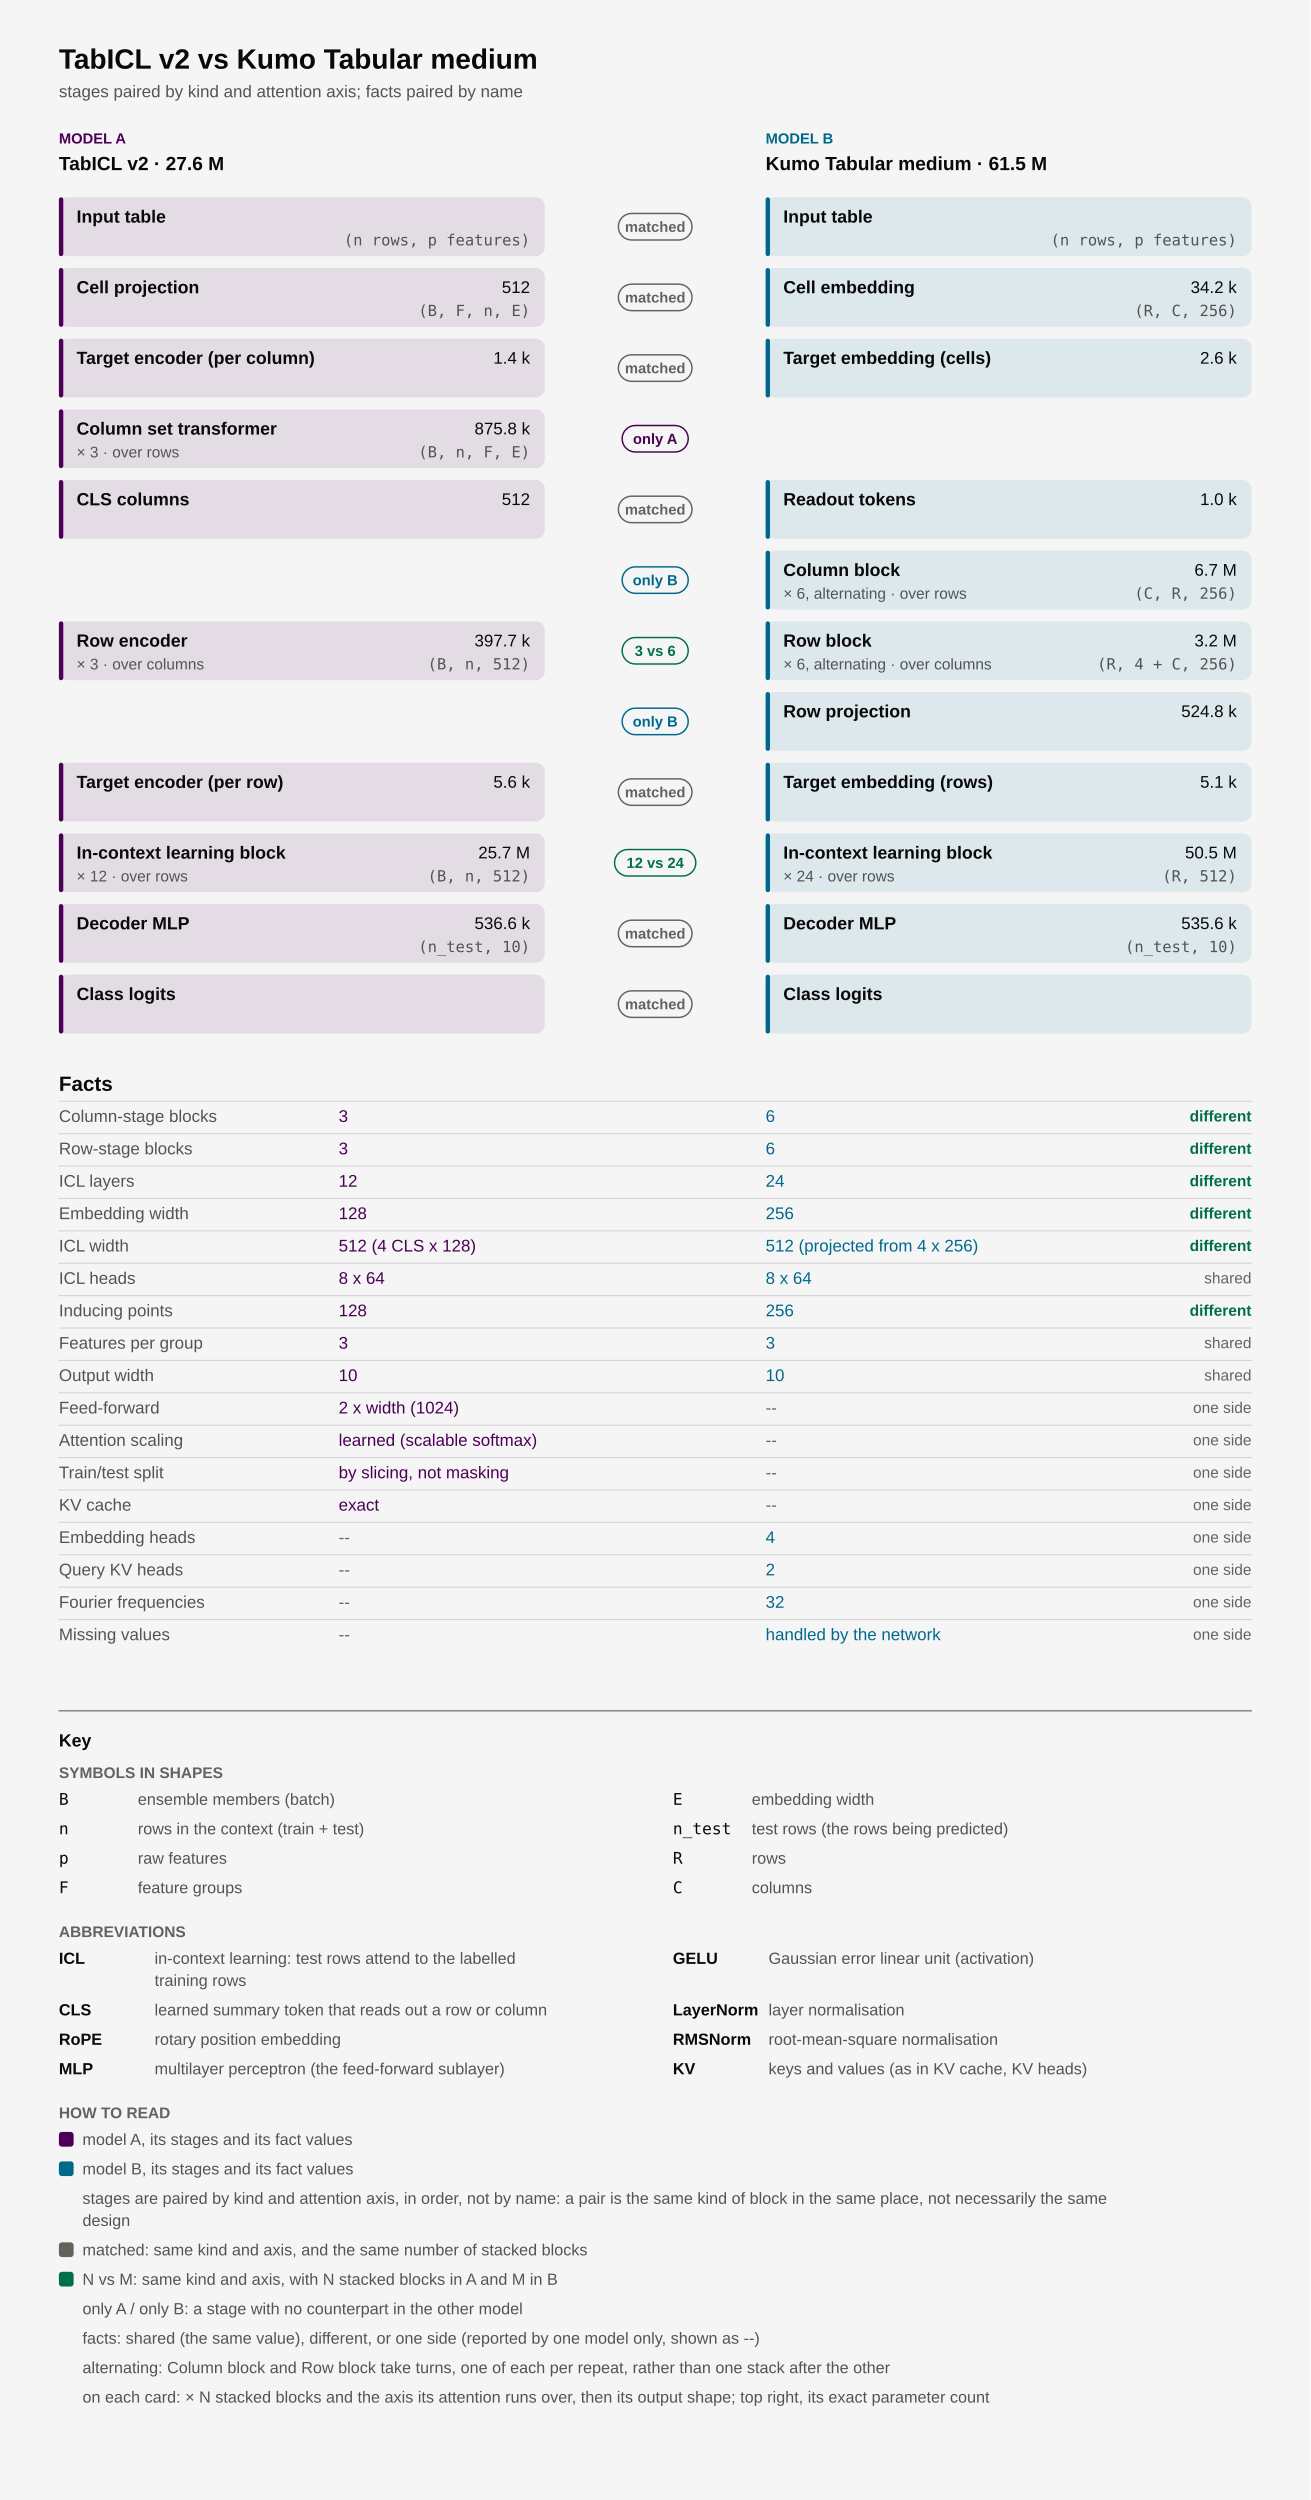
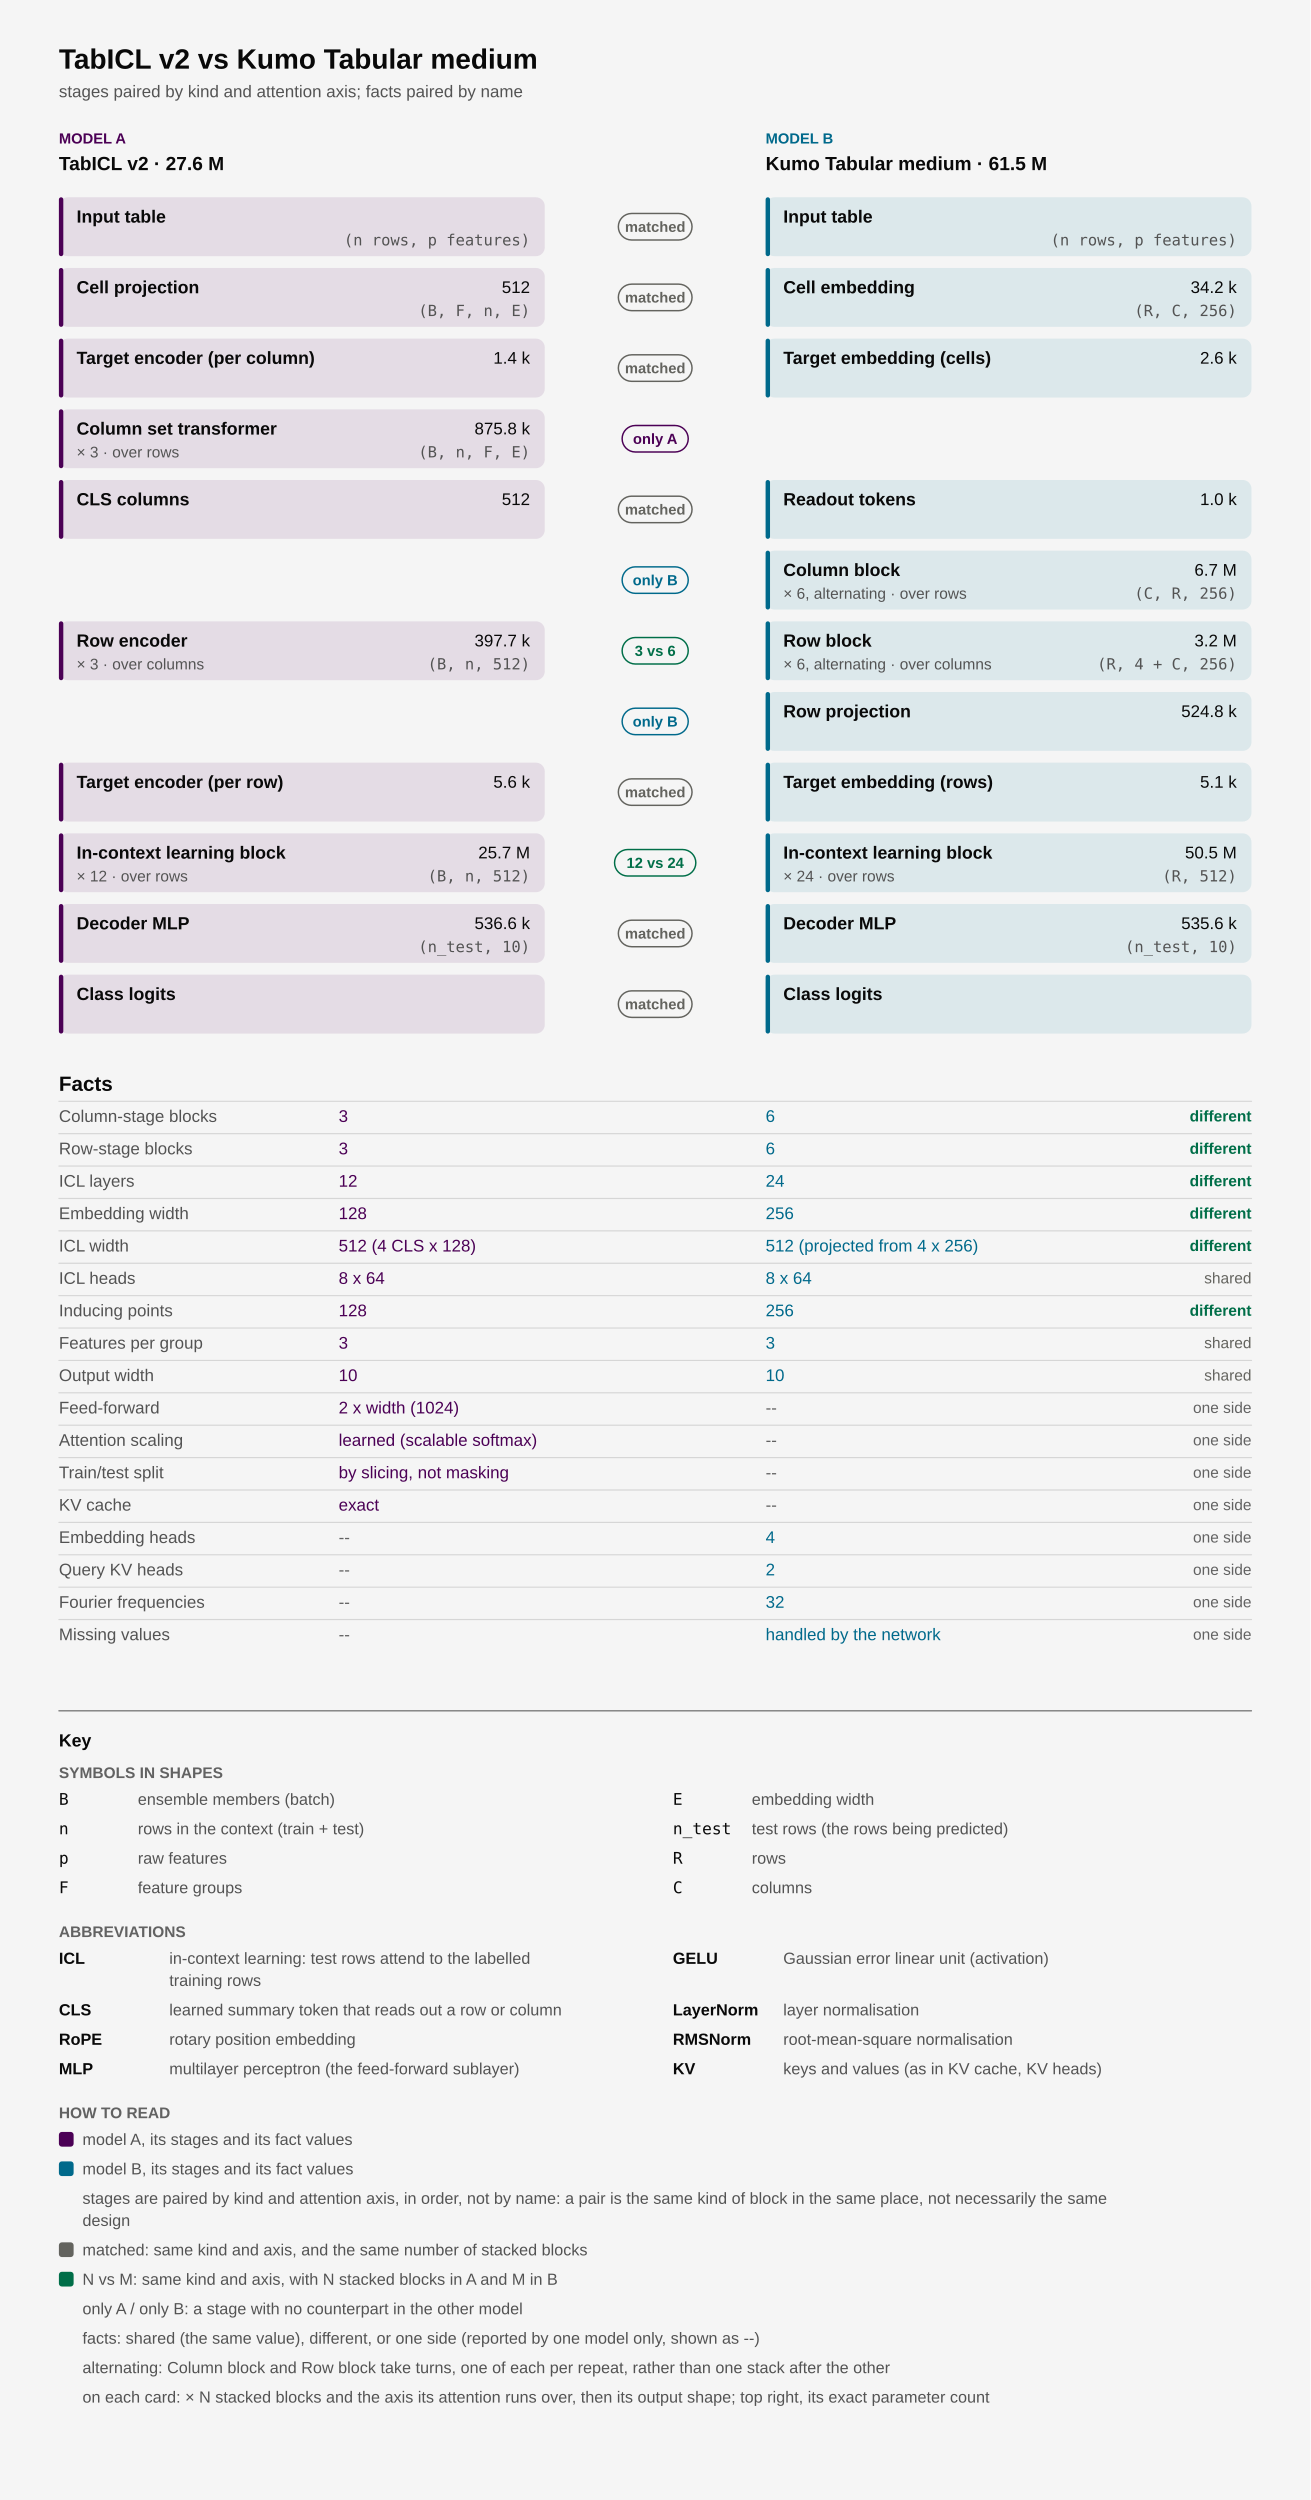
<svg xmlns="http://www.w3.org/2000/svg" width="890" height="1698" viewBox="0 0 890 1698">
  <rect width="890" height="1698" fill="#f5f5f5" />
  <text x="40" y="40" dy="0.35em" font-family="-apple-system, BlinkMacSystemFont, 'Segoe UI', 'Helvetica Neue', Arial, sans-serif" font-size="19px" font-weight="600" fill="#090909">TabICL v2 vs Kumo Tabular medium</text>
  <text x="40" y="62" dy="0.35em" font-family="-apple-system, BlinkMacSystemFont, 'Segoe UI', 'Helvetica Neue', Arial, sans-serif" font-size="11.5px" fill="#535353">stages paired by kind and attention axis; facts paired by name</text>
  <text x="40" y="94" dy="0.35em" font-family="-apple-system, BlinkMacSystemFont, 'Segoe UI', 'Helvetica Neue', Arial, sans-serif" font-size="10px" font-weight="600" fill="#4b0055">MODEL A</text>
  <text x="40" y="111" dy="0.35em" font-family="-apple-system, BlinkMacSystemFont, 'Segoe UI', 'Helvetica Neue', Arial, sans-serif" font-size="13px" font-weight="600" fill="#090909">TabICL v2  ·  27.6 M</text>
  <text x="520" y="94" dy="0.35em" font-family="-apple-system, BlinkMacSystemFont, 'Segoe UI', 'Helvetica Neue', Arial, sans-serif" font-size="10px" font-weight="600" fill="#00698B">MODEL B</text>
  <text x="520" y="111" dy="0.35em" font-family="-apple-system, BlinkMacSystemFont, 'Segoe UI', 'Helvetica Neue', Arial, sans-serif" font-size="13px" font-weight="600" fill="#090909">Kumo Tabular medium  ·  61.5 M</text>
  <rect x="40" y="134" width="330" height="40" rx="6" fill="#E4DCE5" />
  <rect x="40" y="134" width="3" height="40" rx="1.5" fill="#4b0055" />
  <text x="52" y="147" dy="0.35em" font-family="-apple-system, BlinkMacSystemFont, 'Segoe UI', 'Helvetica Neue', Arial, sans-serif" font-size="12px" font-weight="600" fill="#090909">Input table</text>
  <text x="360" y="163" dy="0.35em" font-family="ui-monospace, SFMono-Regular, Menlo, Consolas, monospace" font-size="10.5px" text-anchor="end" fill="#535353">(n rows, p features)</text>
  <rect x="520" y="134" width="330" height="40" rx="6" fill="#DCE8EB" />
  <rect x="520" y="134" width="3" height="40" rx="1.5" fill="#00698B" />
  <text x="532" y="147" dy="0.35em" font-family="-apple-system, BlinkMacSystemFont, 'Segoe UI', 'Helvetica Neue', Arial, sans-serif" font-size="12px" font-weight="600" fill="#090909">Input table</text>
  <text x="840" y="163" dy="0.35em" font-family="ui-monospace, SFMono-Regular, Menlo, Consolas, monospace" font-size="10.5px" text-anchor="end" fill="#535353">(n rows, p features)</text>
  <rect x="419.98" y="145" width="50.05" height="18" rx="9" fill="#f5f5f5" stroke="#63635E" stroke-width="1" />
  <text x="445" y="154" dy="0.35em" font-family="-apple-system, BlinkMacSystemFont, 'Segoe UI', 'Helvetica Neue', Arial, sans-serif" font-size="10px" font-weight="600" text-anchor="middle" fill="#63635E">matched</text>
  <rect x="40" y="182" width="330" height="40" rx="6" fill="#E4DCE5" />
  <rect x="40" y="182" width="3" height="40" rx="1.5" fill="#4b0055" />
  <text x="52" y="195" dy="0.35em" font-family="-apple-system, BlinkMacSystemFont, 'Segoe UI', 'Helvetica Neue', Arial, sans-serif" font-size="12px" font-weight="600" fill="#090909">Cell projection</text>
  <text x="360" y="195" dy="0.35em" font-family="-apple-system, BlinkMacSystemFont, 'Segoe UI', 'Helvetica Neue', Arial, sans-serif" font-size="11.5px" text-anchor="end" fill="#090909">512</text>
  <text x="360" y="211" dy="0.35em" font-family="ui-monospace, SFMono-Regular, Menlo, Consolas, monospace" font-size="10.5px" text-anchor="end" fill="#535353">(B, F, n, E)</text>
  <rect x="520" y="182" width="330" height="40" rx="6" fill="#DCE8EB" />
  <rect x="520" y="182" width="3" height="40" rx="1.5" fill="#00698B" />
  <text x="532" y="195" dy="0.35em" font-family="-apple-system, BlinkMacSystemFont, 'Segoe UI', 'Helvetica Neue', Arial, sans-serif" font-size="12px" font-weight="600" fill="#090909">Cell embedding</text>
  <text x="840" y="195" dy="0.35em" font-family="-apple-system, BlinkMacSystemFont, 'Segoe UI', 'Helvetica Neue', Arial, sans-serif" font-size="11.5px" text-anchor="end" fill="#090909">34.2 k</text>
  <text x="840" y="211" dy="0.35em" font-family="ui-monospace, SFMono-Regular, Menlo, Consolas, monospace" font-size="10.5px" text-anchor="end" fill="#535353">(R, C, 256)</text>
  <rect x="419.98" y="193" width="50.05" height="18" rx="9" fill="#f5f5f5" stroke="#63635E" stroke-width="1" />
  <text x="445" y="202" dy="0.35em" font-family="-apple-system, BlinkMacSystemFont, 'Segoe UI', 'Helvetica Neue', Arial, sans-serif" font-size="10px" font-weight="600" text-anchor="middle" fill="#63635E">matched</text>
  <rect x="40" y="230" width="330" height="40" rx="6" fill="#E4DCE5" />
  <rect x="40" y="230" width="3" height="40" rx="1.5" fill="#4b0055" />
  <text x="52" y="243" dy="0.35em" font-family="-apple-system, BlinkMacSystemFont, 'Segoe UI', 'Helvetica Neue', Arial, sans-serif" font-size="12px" font-weight="600" fill="#090909">Target encoder (per column)</text>
  <text x="360" y="243" dy="0.35em" font-family="-apple-system, BlinkMacSystemFont, 'Segoe UI', 'Helvetica Neue', Arial, sans-serif" font-size="11.5px" text-anchor="end" fill="#090909">1.4 k</text>
  <rect x="520" y="230" width="330" height="40" rx="6" fill="#DCE8EB" />
  <rect x="520" y="230" width="3" height="40" rx="1.5" fill="#00698B" />
  <text x="532" y="243" dy="0.35em" font-family="-apple-system, BlinkMacSystemFont, 'Segoe UI', 'Helvetica Neue', Arial, sans-serif" font-size="12px" font-weight="600" fill="#090909">Target embedding (cells)</text>
  <text x="840" y="243" dy="0.35em" font-family="-apple-system, BlinkMacSystemFont, 'Segoe UI', 'Helvetica Neue', Arial, sans-serif" font-size="11.5px" text-anchor="end" fill="#090909">2.6 k</text>
  <rect x="419.98" y="241" width="50.05" height="18" rx="9" fill="#f5f5f5" stroke="#63635E" stroke-width="1" />
  <text x="445" y="250" dy="0.35em" font-family="-apple-system, BlinkMacSystemFont, 'Segoe UI', 'Helvetica Neue', Arial, sans-serif" font-size="10px" font-weight="600" text-anchor="middle" fill="#63635E">matched</text>
  <rect x="40" y="278" width="330" height="40" rx="6" fill="#E4DCE5" />
  <rect x="40" y="278" width="3" height="40" rx="1.5" fill="#4b0055" />
  <text x="52" y="291" dy="0.35em" font-family="-apple-system, BlinkMacSystemFont, 'Segoe UI', 'Helvetica Neue', Arial, sans-serif" font-size="12px" font-weight="600" fill="#090909">Column set transformer</text>
  <text x="360" y="291" dy="0.35em" font-family="-apple-system, BlinkMacSystemFont, 'Segoe UI', 'Helvetica Neue', Arial, sans-serif" font-size="11.5px" text-anchor="end" fill="#090909">875.8 k</text>
  <text x="52" y="307" dy="0.35em" font-family="-apple-system, BlinkMacSystemFont, 'Segoe UI', 'Helvetica Neue', Arial, sans-serif" font-size="10.5px" fill="#535353">× 3  ·  over rows</text>
  <text x="360" y="307" dy="0.35em" font-family="ui-monospace, SFMono-Regular, Menlo, Consolas, monospace" font-size="10.5px" text-anchor="end" fill="#535353">(B, n, F, E)</text>
  <rect x="422.55" y="289" width="44.9" height="18" rx="9" fill="#f5f5f5" stroke="#4b0055" stroke-width="1" />
  <text x="445" y="298" dy="0.35em" font-family="-apple-system, BlinkMacSystemFont, 'Segoe UI', 'Helvetica Neue', Arial, sans-serif" font-size="10px" font-weight="600" text-anchor="middle" fill="#4b0055">only A</text>
  <rect x="40" y="326" width="330" height="40" rx="6" fill="#E4DCE5" />
  <rect x="40" y="326" width="3" height="40" rx="1.5" fill="#4b0055" />
  <text x="52" y="339" dy="0.35em" font-family="-apple-system, BlinkMacSystemFont, 'Segoe UI', 'Helvetica Neue', Arial, sans-serif" font-size="12px" font-weight="600" fill="#090909">CLS columns</text>
  <text x="360" y="339" dy="0.35em" font-family="-apple-system, BlinkMacSystemFont, 'Segoe UI', 'Helvetica Neue', Arial, sans-serif" font-size="11.5px" text-anchor="end" fill="#090909">512</text>
  <rect x="520" y="326" width="330" height="40" rx="6" fill="#DCE8EB" />
  <rect x="520" y="326" width="3" height="40" rx="1.5" fill="#00698B" />
  <text x="532" y="339" dy="0.35em" font-family="-apple-system, BlinkMacSystemFont, 'Segoe UI', 'Helvetica Neue', Arial, sans-serif" font-size="12px" font-weight="600" fill="#090909">Readout tokens</text>
  <text x="840" y="339" dy="0.35em" font-family="-apple-system, BlinkMacSystemFont, 'Segoe UI', 'Helvetica Neue', Arial, sans-serif" font-size="11.5px" text-anchor="end" fill="#090909">1.0 k</text>
  <rect x="419.98" y="337" width="50.05" height="18" rx="9" fill="#f5f5f5" stroke="#63635E" stroke-width="1" />
  <text x="445" y="346" dy="0.35em" font-family="-apple-system, BlinkMacSystemFont, 'Segoe UI', 'Helvetica Neue', Arial, sans-serif" font-size="10px" font-weight="600" text-anchor="middle" fill="#63635E">matched</text>
  <rect x="520" y="374" width="330" height="40" rx="6" fill="#DCE8EB" />
  <rect x="520" y="374" width="3" height="40" rx="1.5" fill="#00698B" />
  <text x="532" y="387" dy="0.35em" font-family="-apple-system, BlinkMacSystemFont, 'Segoe UI', 'Helvetica Neue', Arial, sans-serif" font-size="12px" font-weight="600" fill="#090909">Column block</text>
  <text x="840" y="387" dy="0.35em" font-family="-apple-system, BlinkMacSystemFont, 'Segoe UI', 'Helvetica Neue', Arial, sans-serif" font-size="11.5px" text-anchor="end" fill="#090909">6.7 M</text>
  <text x="532" y="403" dy="0.35em" font-family="-apple-system, BlinkMacSystemFont, 'Segoe UI', 'Helvetica Neue', Arial, sans-serif" font-size="10.5px" fill="#535353">× 6, alternating  ·  over rows</text>
  <text x="840" y="403" dy="0.35em" font-family="ui-monospace, SFMono-Regular, Menlo, Consolas, monospace" font-size="10.5px" text-anchor="end" fill="#535353">(C, R, 256)</text>
  <rect x="422.55" y="385" width="44.9" height="18" rx="9" fill="#f5f5f5" stroke="#00698B" stroke-width="1" />
  <text x="445" y="394" dy="0.35em" font-family="-apple-system, BlinkMacSystemFont, 'Segoe UI', 'Helvetica Neue', Arial, sans-serif" font-size="10px" font-weight="600" text-anchor="middle" fill="#00698B">only B</text>
  <rect x="40" y="422" width="330" height="40" rx="6" fill="#E4DCE5" />
  <rect x="40" y="422" width="3" height="40" rx="1.5" fill="#4b0055" />
  <text x="52" y="435" dy="0.35em" font-family="-apple-system, BlinkMacSystemFont, 'Segoe UI', 'Helvetica Neue', Arial, sans-serif" font-size="12px" font-weight="600" fill="#090909">Row encoder</text>
  <text x="360" y="435" dy="0.35em" font-family="-apple-system, BlinkMacSystemFont, 'Segoe UI', 'Helvetica Neue', Arial, sans-serif" font-size="11.5px" text-anchor="end" fill="#090909">397.7 k</text>
  <text x="52" y="451" dy="0.35em" font-family="-apple-system, BlinkMacSystemFont, 'Segoe UI', 'Helvetica Neue', Arial, sans-serif" font-size="10.5px" fill="#535353">× 3  ·  over columns</text>
  <text x="360" y="451" dy="0.35em" font-family="ui-monospace, SFMono-Regular, Menlo, Consolas, monospace" font-size="10.5px" text-anchor="end" fill="#535353">(B, n, 512)</text>
  <rect x="520" y="422" width="330" height="40" rx="6" fill="#DCE8EB" />
  <rect x="520" y="422" width="3" height="40" rx="1.5" fill="#00698B" />
  <text x="532" y="435" dy="0.35em" font-family="-apple-system, BlinkMacSystemFont, 'Segoe UI', 'Helvetica Neue', Arial, sans-serif" font-size="12px" font-weight="600" fill="#090909">Row block</text>
  <text x="840" y="435" dy="0.35em" font-family="-apple-system, BlinkMacSystemFont, 'Segoe UI', 'Helvetica Neue', Arial, sans-serif" font-size="11.5px" text-anchor="end" fill="#090909">3.2 M</text>
  <text x="532" y="451" dy="0.35em" font-family="-apple-system, BlinkMacSystemFont, 'Segoe UI', 'Helvetica Neue', Arial, sans-serif" font-size="10.5px" fill="#535353">× 6, alternating  ·  over columns</text>
  <text x="840" y="451" dy="0.35em" font-family="ui-monospace, SFMono-Regular, Menlo, Consolas, monospace" font-size="10.5px" text-anchor="end" fill="#535353">(R, 4 + C, 256)</text>
  <rect x="422.55" y="433" width="44.9" height="18" rx="9" fill="#f5f5f5" stroke="#006E48" stroke-width="1" />
  <text x="445" y="442" dy="0.35em" font-family="-apple-system, BlinkMacSystemFont, 'Segoe UI', 'Helvetica Neue', Arial, sans-serif" font-size="10px" font-weight="600" text-anchor="middle" fill="#006E48">3 vs 6</text>
  <rect x="520" y="470" width="330" height="40" rx="6" fill="#DCE8EB" />
  <rect x="520" y="470" width="3" height="40" rx="1.5" fill="#00698B" />
  <text x="532" y="483" dy="0.35em" font-family="-apple-system, BlinkMacSystemFont, 'Segoe UI', 'Helvetica Neue', Arial, sans-serif" font-size="12px" font-weight="600" fill="#090909">Row projection</text>
  <text x="840" y="483" dy="0.35em" font-family="-apple-system, BlinkMacSystemFont, 'Segoe UI', 'Helvetica Neue', Arial, sans-serif" font-size="11.5px" text-anchor="end" fill="#090909">524.8 k</text>
  <rect x="422.55" y="481" width="44.9" height="18" rx="9" fill="#f5f5f5" stroke="#00698B" stroke-width="1" />
  <text x="445" y="490" dy="0.35em" font-family="-apple-system, BlinkMacSystemFont, 'Segoe UI', 'Helvetica Neue', Arial, sans-serif" font-size="10px" font-weight="600" text-anchor="middle" fill="#00698B">only B</text>
  <rect x="40" y="518" width="330" height="40" rx="6" fill="#E4DCE5" />
  <rect x="40" y="518" width="3" height="40" rx="1.5" fill="#4b0055" />
  <text x="52" y="531" dy="0.35em" font-family="-apple-system, BlinkMacSystemFont, 'Segoe UI', 'Helvetica Neue', Arial, sans-serif" font-size="12px" font-weight="600" fill="#090909">Target encoder (per row)</text>
  <text x="360" y="531" dy="0.35em" font-family="-apple-system, BlinkMacSystemFont, 'Segoe UI', 'Helvetica Neue', Arial, sans-serif" font-size="11.5px" text-anchor="end" fill="#090909">5.6 k</text>
  <rect x="520" y="518" width="330" height="40" rx="6" fill="#DCE8EB" />
  <rect x="520" y="518" width="3" height="40" rx="1.5" fill="#00698B" />
  <text x="532" y="531" dy="0.35em" font-family="-apple-system, BlinkMacSystemFont, 'Segoe UI', 'Helvetica Neue', Arial, sans-serif" font-size="12px" font-weight="600" fill="#090909">Target embedding (rows)</text>
  <text x="840" y="531" dy="0.35em" font-family="-apple-system, BlinkMacSystemFont, 'Segoe UI', 'Helvetica Neue', Arial, sans-serif" font-size="11.5px" text-anchor="end" fill="#090909">5.1 k</text>
  <rect x="419.98" y="529" width="50.05" height="18" rx="9" fill="#f5f5f5" stroke="#63635E" stroke-width="1" />
  <text x="445" y="538" dy="0.35em" font-family="-apple-system, BlinkMacSystemFont, 'Segoe UI', 'Helvetica Neue', Arial, sans-serif" font-size="10px" font-weight="600" text-anchor="middle" fill="#63635E">matched</text>
  <rect x="40" y="566" width="330" height="40" rx="6" fill="#E4DCE5" />
  <rect x="40" y="566" width="3" height="40" rx="1.5" fill="#4b0055" />
  <text x="52" y="579" dy="0.35em" font-family="-apple-system, BlinkMacSystemFont, 'Segoe UI', 'Helvetica Neue', Arial, sans-serif" font-size="12px" font-weight="600" fill="#090909">In-context learning block</text>
  <text x="360" y="579" dy="0.35em" font-family="-apple-system, BlinkMacSystemFont, 'Segoe UI', 'Helvetica Neue', Arial, sans-serif" font-size="11.5px" text-anchor="end" fill="#090909">25.7 M</text>
  <text x="52" y="595" dy="0.35em" font-family="-apple-system, BlinkMacSystemFont, 'Segoe UI', 'Helvetica Neue', Arial, sans-serif" font-size="10.5px" fill="#535353">× 12  ·  over rows</text>
  <text x="360" y="595" dy="0.35em" font-family="ui-monospace, SFMono-Regular, Menlo, Consolas, monospace" font-size="10.5px" text-anchor="end" fill="#535353">(B, n, 512)</text>
  <rect x="520" y="566" width="330" height="40" rx="6" fill="#DCE8EB" />
  <rect x="520" y="566" width="3" height="40" rx="1.5" fill="#00698B" />
  <text x="532" y="579" dy="0.35em" font-family="-apple-system, BlinkMacSystemFont, 'Segoe UI', 'Helvetica Neue', Arial, sans-serif" font-size="12px" font-weight="600" fill="#090909">In-context learning block</text>
  <text x="840" y="579" dy="0.35em" font-family="-apple-system, BlinkMacSystemFont, 'Segoe UI', 'Helvetica Neue', Arial, sans-serif" font-size="11.5px" text-anchor="end" fill="#090909">50.5 M</text>
  <text x="532" y="595" dy="0.35em" font-family="-apple-system, BlinkMacSystemFont, 'Segoe UI', 'Helvetica Neue', Arial, sans-serif" font-size="10.5px" fill="#535353">× 24  ·  over rows</text>
  <text x="840" y="595" dy="0.35em" font-family="ui-monospace, SFMono-Regular, Menlo, Consolas, monospace" font-size="10.5px" text-anchor="end" fill="#535353">(R, 512)</text>
  <rect x="417.4" y="577" width="55.2" height="18" rx="9" fill="#f5f5f5" stroke="#006E48" stroke-width="1" />
  <text x="445" y="586" dy="0.35em" font-family="-apple-system, BlinkMacSystemFont, 'Segoe UI', 'Helvetica Neue', Arial, sans-serif" font-size="10px" font-weight="600" text-anchor="middle" fill="#006E48">12 vs 24</text>
  <rect x="40" y="614" width="330" height="40" rx="6" fill="#E4DCE5" />
  <rect x="40" y="614" width="3" height="40" rx="1.5" fill="#4b0055" />
  <text x="52" y="627" dy="0.35em" font-family="-apple-system, BlinkMacSystemFont, 'Segoe UI', 'Helvetica Neue', Arial, sans-serif" font-size="12px" font-weight="600" fill="#090909">Decoder MLP</text>
  <text x="360" y="627" dy="0.35em" font-family="-apple-system, BlinkMacSystemFont, 'Segoe UI', 'Helvetica Neue', Arial, sans-serif" font-size="11.5px" text-anchor="end" fill="#090909">536.6 k</text>
  <text x="360" y="643" dy="0.35em" font-family="ui-monospace, SFMono-Regular, Menlo, Consolas, monospace" font-size="10.5px" text-anchor="end" fill="#535353">(n_test, 10)</text>
  <rect x="520" y="614" width="330" height="40" rx="6" fill="#DCE8EB" />
  <rect x="520" y="614" width="3" height="40" rx="1.5" fill="#00698B" />
  <text x="532" y="627" dy="0.35em" font-family="-apple-system, BlinkMacSystemFont, 'Segoe UI', 'Helvetica Neue', Arial, sans-serif" font-size="12px" font-weight="600" fill="#090909">Decoder MLP</text>
  <text x="840" y="627" dy="0.35em" font-family="-apple-system, BlinkMacSystemFont, 'Segoe UI', 'Helvetica Neue', Arial, sans-serif" font-size="11.5px" text-anchor="end" fill="#090909">535.6 k</text>
  <text x="840" y="643" dy="0.35em" font-family="ui-monospace, SFMono-Regular, Menlo, Consolas, monospace" font-size="10.5px" text-anchor="end" fill="#535353">(n_test, 10)</text>
  <rect x="419.98" y="625" width="50.05" height="18" rx="9" fill="#f5f5f5" stroke="#63635E" stroke-width="1" />
  <text x="445" y="634" dy="0.35em" font-family="-apple-system, BlinkMacSystemFont, 'Segoe UI', 'Helvetica Neue', Arial, sans-serif" font-size="10px" font-weight="600" text-anchor="middle" fill="#63635E">matched</text>
  <rect x="40" y="662" width="330" height="40" rx="6" fill="#E4DCE5" />
  <rect x="40" y="662" width="3" height="40" rx="1.5" fill="#4b0055" />
  <text x="52" y="675" dy="0.35em" font-family="-apple-system, BlinkMacSystemFont, 'Segoe UI', 'Helvetica Neue', Arial, sans-serif" font-size="12px" font-weight="600" fill="#090909">Class logits</text>
  <rect x="520" y="662" width="330" height="40" rx="6" fill="#DCE8EB" />
  <rect x="520" y="662" width="3" height="40" rx="1.5" fill="#00698B" />
  <text x="532" y="675" dy="0.35em" font-family="-apple-system, BlinkMacSystemFont, 'Segoe UI', 'Helvetica Neue', Arial, sans-serif" font-size="12px" font-weight="600" fill="#090909">Class logits</text>
  <rect x="419.98" y="673" width="50.05" height="18" rx="9" fill="#f5f5f5" stroke="#63635E" stroke-width="1" />
  <text x="445" y="682" dy="0.35em" font-family="-apple-system, BlinkMacSystemFont, 'Segoe UI', 'Helvetica Neue', Arial, sans-serif" font-size="10px" font-weight="600" text-anchor="middle" fill="#63635E">matched</text>
  <text x="40" y="736" dy="0.35em" font-family="-apple-system, BlinkMacSystemFont, 'Segoe UI', 'Helvetica Neue', Arial, sans-serif" font-size="14px" font-weight="600" fill="#090909">Facts</text>
  <line x1="40" y1="748" x2="850" y2="748" stroke="#D6D6D6" stroke-width="0.8" stroke-linecap="round" />
  <text x="40" y="758" dy="0.35em" font-family="-apple-system, BlinkMacSystemFont, 'Segoe UI', 'Helvetica Neue', Arial, sans-serif" font-size="11.5px" fill="#535353">Column-stage blocks</text>
  <text x="230" y="758" dy="0.35em" font-family="-apple-system, BlinkMacSystemFont, 'Segoe UI', 'Helvetica Neue', Arial, sans-serif" font-size="11.5px" fill="#4b0055">3</text>
  <text x="520" y="758" dy="0.35em" font-family="-apple-system, BlinkMacSystemFont, 'Segoe UI', 'Helvetica Neue', Arial, sans-serif" font-size="11.5px" fill="#00698B">6</text>
  <text x="850" y="758" dy="0.35em" font-family="-apple-system, BlinkMacSystemFont, 'Segoe UI', 'Helvetica Neue', Arial, sans-serif" font-size="10.5px" font-weight="600" text-anchor="end" fill="#006E48">different</text>
  <line x1="40" y1="770" x2="850" y2="770" stroke="#D6D6D6" stroke-width="0.8" stroke-linecap="round" />
  <text x="40" y="780" dy="0.35em" font-family="-apple-system, BlinkMacSystemFont, 'Segoe UI', 'Helvetica Neue', Arial, sans-serif" font-size="11.5px" fill="#535353">Row-stage blocks</text>
  <text x="230" y="780" dy="0.35em" font-family="-apple-system, BlinkMacSystemFont, 'Segoe UI', 'Helvetica Neue', Arial, sans-serif" font-size="11.5px" fill="#4b0055">3</text>
  <text x="520" y="780" dy="0.35em" font-family="-apple-system, BlinkMacSystemFont, 'Segoe UI', 'Helvetica Neue', Arial, sans-serif" font-size="11.5px" fill="#00698B">6</text>
  <text x="850" y="780" dy="0.35em" font-family="-apple-system, BlinkMacSystemFont, 'Segoe UI', 'Helvetica Neue', Arial, sans-serif" font-size="10.5px" font-weight="600" text-anchor="end" fill="#006E48">different</text>
  <line x1="40" y1="792" x2="850" y2="792" stroke="#D6D6D6" stroke-width="0.8" stroke-linecap="round" />
  <text x="40" y="802" dy="0.35em" font-family="-apple-system, BlinkMacSystemFont, 'Segoe UI', 'Helvetica Neue', Arial, sans-serif" font-size="11.5px" fill="#535353">ICL layers</text>
  <text x="230" y="802" dy="0.35em" font-family="-apple-system, BlinkMacSystemFont, 'Segoe UI', 'Helvetica Neue', Arial, sans-serif" font-size="11.5px" fill="#4b0055">12</text>
  <text x="520" y="802" dy="0.35em" font-family="-apple-system, BlinkMacSystemFont, 'Segoe UI', 'Helvetica Neue', Arial, sans-serif" font-size="11.5px" fill="#00698B">24</text>
  <text x="850" y="802" dy="0.35em" font-family="-apple-system, BlinkMacSystemFont, 'Segoe UI', 'Helvetica Neue', Arial, sans-serif" font-size="10.5px" font-weight="600" text-anchor="end" fill="#006E48">different</text>
  <line x1="40" y1="814" x2="850" y2="814" stroke="#D6D6D6" stroke-width="0.8" stroke-linecap="round" />
  <text x="40" y="824" dy="0.35em" font-family="-apple-system, BlinkMacSystemFont, 'Segoe UI', 'Helvetica Neue', Arial, sans-serif" font-size="11.5px" fill="#535353">Embedding width</text>
  <text x="230" y="824" dy="0.35em" font-family="-apple-system, BlinkMacSystemFont, 'Segoe UI', 'Helvetica Neue', Arial, sans-serif" font-size="11.5px" fill="#4b0055">128</text>
  <text x="520" y="824" dy="0.35em" font-family="-apple-system, BlinkMacSystemFont, 'Segoe UI', 'Helvetica Neue', Arial, sans-serif" font-size="11.5px" fill="#00698B">256</text>
  <text x="850" y="824" dy="0.35em" font-family="-apple-system, BlinkMacSystemFont, 'Segoe UI', 'Helvetica Neue', Arial, sans-serif" font-size="10.5px" font-weight="600" text-anchor="end" fill="#006E48">different</text>
  <line x1="40" y1="836" x2="850" y2="836" stroke="#D6D6D6" stroke-width="0.8" stroke-linecap="round" />
  <text x="40" y="846" dy="0.35em" font-family="-apple-system, BlinkMacSystemFont, 'Segoe UI', 'Helvetica Neue', Arial, sans-serif" font-size="11.5px" fill="#535353">ICL width</text>
  <text x="230" y="846" dy="0.35em" font-family="-apple-system, BlinkMacSystemFont, 'Segoe UI', 'Helvetica Neue', Arial, sans-serif" font-size="11.5px" fill="#4b0055">512 (4 CLS x 128)</text>
  <text x="520" y="846" dy="0.35em" font-family="-apple-system, BlinkMacSystemFont, 'Segoe UI', 'Helvetica Neue', Arial, sans-serif" font-size="11.5px" fill="#00698B">512 (projected from 4 x 256)</text>
  <text x="850" y="846" dy="0.35em" font-family="-apple-system, BlinkMacSystemFont, 'Segoe UI', 'Helvetica Neue', Arial, sans-serif" font-size="10.5px" font-weight="600" text-anchor="end" fill="#006E48">different</text>
  <line x1="40" y1="858" x2="850" y2="858" stroke="#D6D6D6" stroke-width="0.8" stroke-linecap="round" />
  <text x="40" y="868" dy="0.35em" font-family="-apple-system, BlinkMacSystemFont, 'Segoe UI', 'Helvetica Neue', Arial, sans-serif" font-size="11.5px" fill="#535353">ICL heads</text>
  <text x="230" y="868" dy="0.35em" font-family="-apple-system, BlinkMacSystemFont, 'Segoe UI', 'Helvetica Neue', Arial, sans-serif" font-size="11.5px" fill="#4b0055">8 x 64</text>
  <text x="520" y="868" dy="0.35em" font-family="-apple-system, BlinkMacSystemFont, 'Segoe UI', 'Helvetica Neue', Arial, sans-serif" font-size="11.5px" fill="#00698B">8 x 64</text>
  <text x="850" y="868" dy="0.35em" font-family="-apple-system, BlinkMacSystemFont, 'Segoe UI', 'Helvetica Neue', Arial, sans-serif" font-size="10.5px" text-anchor="end" fill="#63635E">shared</text>
  <line x1="40" y1="880" x2="850" y2="880" stroke="#D6D6D6" stroke-width="0.8" stroke-linecap="round" />
  <text x="40" y="890" dy="0.35em" font-family="-apple-system, BlinkMacSystemFont, 'Segoe UI', 'Helvetica Neue', Arial, sans-serif" font-size="11.5px" fill="#535353">Inducing points</text>
  <text x="230" y="890" dy="0.35em" font-family="-apple-system, BlinkMacSystemFont, 'Segoe UI', 'Helvetica Neue', Arial, sans-serif" font-size="11.5px" fill="#4b0055">128</text>
  <text x="520" y="890" dy="0.35em" font-family="-apple-system, BlinkMacSystemFont, 'Segoe UI', 'Helvetica Neue', Arial, sans-serif" font-size="11.5px" fill="#00698B">256</text>
  <text x="850" y="890" dy="0.35em" font-family="-apple-system, BlinkMacSystemFont, 'Segoe UI', 'Helvetica Neue', Arial, sans-serif" font-size="10.5px" font-weight="600" text-anchor="end" fill="#006E48">different</text>
  <line x1="40" y1="902" x2="850" y2="902" stroke="#D6D6D6" stroke-width="0.8" stroke-linecap="round" />
  <text x="40" y="912" dy="0.35em" font-family="-apple-system, BlinkMacSystemFont, 'Segoe UI', 'Helvetica Neue', Arial, sans-serif" font-size="11.5px" fill="#535353">Features per group</text>
  <text x="230" y="912" dy="0.35em" font-family="-apple-system, BlinkMacSystemFont, 'Segoe UI', 'Helvetica Neue', Arial, sans-serif" font-size="11.5px" fill="#4b0055">3</text>
  <text x="520" y="912" dy="0.35em" font-family="-apple-system, BlinkMacSystemFont, 'Segoe UI', 'Helvetica Neue', Arial, sans-serif" font-size="11.5px" fill="#00698B">3</text>
  <text x="850" y="912" dy="0.35em" font-family="-apple-system, BlinkMacSystemFont, 'Segoe UI', 'Helvetica Neue', Arial, sans-serif" font-size="10.5px" text-anchor="end" fill="#63635E">shared</text>
  <line x1="40" y1="924" x2="850" y2="924" stroke="#D6D6D6" stroke-width="0.8" stroke-linecap="round" />
  <text x="40" y="934" dy="0.35em" font-family="-apple-system, BlinkMacSystemFont, 'Segoe UI', 'Helvetica Neue', Arial, sans-serif" font-size="11.5px" fill="#535353">Output width</text>
  <text x="230" y="934" dy="0.35em" font-family="-apple-system, BlinkMacSystemFont, 'Segoe UI', 'Helvetica Neue', Arial, sans-serif" font-size="11.5px" fill="#4b0055">10</text>
  <text x="520" y="934" dy="0.35em" font-family="-apple-system, BlinkMacSystemFont, 'Segoe UI', 'Helvetica Neue', Arial, sans-serif" font-size="11.5px" fill="#00698B">10</text>
  <text x="850" y="934" dy="0.35em" font-family="-apple-system, BlinkMacSystemFont, 'Segoe UI', 'Helvetica Neue', Arial, sans-serif" font-size="10.5px" text-anchor="end" fill="#63635E">shared</text>
  <line x1="40" y1="946" x2="850" y2="946" stroke="#D6D6D6" stroke-width="0.8" stroke-linecap="round" />
  <text x="40" y="956" dy="0.35em" font-family="-apple-system, BlinkMacSystemFont, 'Segoe UI', 'Helvetica Neue', Arial, sans-serif" font-size="11.5px" fill="#535353">Feed-forward</text>
  <text x="230" y="956" dy="0.35em" font-family="-apple-system, BlinkMacSystemFont, 'Segoe UI', 'Helvetica Neue', Arial, sans-serif" font-size="11.5px" fill="#4b0055">2 x width (1024)</text>
  <text x="520" y="956" dy="0.35em" font-family="-apple-system, BlinkMacSystemFont, 'Segoe UI', 'Helvetica Neue', Arial, sans-serif" font-size="11.5px" fill="#626262">--</text>
  <text x="850" y="956" dy="0.35em" font-family="-apple-system, BlinkMacSystemFont, 'Segoe UI', 'Helvetica Neue', Arial, sans-serif" font-size="10.5px" text-anchor="end" fill="#626262">one side</text>
  <line x1="40" y1="968" x2="850" y2="968" stroke="#D6D6D6" stroke-width="0.8" stroke-linecap="round" />
  <text x="40" y="978" dy="0.35em" font-family="-apple-system, BlinkMacSystemFont, 'Segoe UI', 'Helvetica Neue', Arial, sans-serif" font-size="11.5px" fill="#535353">Attention scaling</text>
  <text x="230" y="978" dy="0.35em" font-family="-apple-system, BlinkMacSystemFont, 'Segoe UI', 'Helvetica Neue', Arial, sans-serif" font-size="11.5px" fill="#4b0055">learned (scalable softmax)</text>
  <text x="520" y="978" dy="0.35em" font-family="-apple-system, BlinkMacSystemFont, 'Segoe UI', 'Helvetica Neue', Arial, sans-serif" font-size="11.5px" fill="#626262">--</text>
  <text x="850" y="978" dy="0.35em" font-family="-apple-system, BlinkMacSystemFont, 'Segoe UI', 'Helvetica Neue', Arial, sans-serif" font-size="10.5px" text-anchor="end" fill="#626262">one side</text>
  <line x1="40" y1="990" x2="850" y2="990" stroke="#D6D6D6" stroke-width="0.8" stroke-linecap="round" />
  <text x="40" y="1000" dy="0.35em" font-family="-apple-system, BlinkMacSystemFont, 'Segoe UI', 'Helvetica Neue', Arial, sans-serif" font-size="11.5px" fill="#535353">Train/test split</text>
  <text x="230" y="1000" dy="0.35em" font-family="-apple-system, BlinkMacSystemFont, 'Segoe UI', 'Helvetica Neue', Arial, sans-serif" font-size="11.5px" fill="#4b0055">by slicing, not masking</text>
  <text x="520" y="1000" dy="0.35em" font-family="-apple-system, BlinkMacSystemFont, 'Segoe UI', 'Helvetica Neue', Arial, sans-serif" font-size="11.5px" fill="#626262">--</text>
  <text x="850" y="1000" dy="0.35em" font-family="-apple-system, BlinkMacSystemFont, 'Segoe UI', 'Helvetica Neue', Arial, sans-serif" font-size="10.5px" text-anchor="end" fill="#626262">one side</text>
  <line x1="40" y1="1012" x2="850" y2="1012" stroke="#D6D6D6" stroke-width="0.8" stroke-linecap="round" />
  <text x="40" y="1022" dy="0.35em" font-family="-apple-system, BlinkMacSystemFont, 'Segoe UI', 'Helvetica Neue', Arial, sans-serif" font-size="11.5px" fill="#535353">KV cache</text>
  <text x="230" y="1022" dy="0.35em" font-family="-apple-system, BlinkMacSystemFont, 'Segoe UI', 'Helvetica Neue', Arial, sans-serif" font-size="11.5px" fill="#4b0055">exact</text>
  <text x="520" y="1022" dy="0.35em" font-family="-apple-system, BlinkMacSystemFont, 'Segoe UI', 'Helvetica Neue', Arial, sans-serif" font-size="11.5px" fill="#626262">--</text>
  <text x="850" y="1022" dy="0.35em" font-family="-apple-system, BlinkMacSystemFont, 'Segoe UI', 'Helvetica Neue', Arial, sans-serif" font-size="10.5px" text-anchor="end" fill="#626262">one side</text>
  <line x1="40" y1="1034" x2="850" y2="1034" stroke="#D6D6D6" stroke-width="0.8" stroke-linecap="round" />
  <text x="40" y="1044" dy="0.35em" font-family="-apple-system, BlinkMacSystemFont, 'Segoe UI', 'Helvetica Neue', Arial, sans-serif" font-size="11.5px" fill="#535353">Embedding heads</text>
  <text x="230" y="1044" dy="0.35em" font-family="-apple-system, BlinkMacSystemFont, 'Segoe UI', 'Helvetica Neue', Arial, sans-serif" font-size="11.5px" fill="#626262">--</text>
  <text x="520" y="1044" dy="0.35em" font-family="-apple-system, BlinkMacSystemFont, 'Segoe UI', 'Helvetica Neue', Arial, sans-serif" font-size="11.5px" fill="#00698B">4</text>
  <text x="850" y="1044" dy="0.35em" font-family="-apple-system, BlinkMacSystemFont, 'Segoe UI', 'Helvetica Neue', Arial, sans-serif" font-size="10.5px" text-anchor="end" fill="#626262">one side</text>
  <line x1="40" y1="1056" x2="850" y2="1056" stroke="#D6D6D6" stroke-width="0.8" stroke-linecap="round" />
  <text x="40" y="1066" dy="0.35em" font-family="-apple-system, BlinkMacSystemFont, 'Segoe UI', 'Helvetica Neue', Arial, sans-serif" font-size="11.5px" fill="#535353">Query KV heads</text>
  <text x="230" y="1066" dy="0.35em" font-family="-apple-system, BlinkMacSystemFont, 'Segoe UI', 'Helvetica Neue', Arial, sans-serif" font-size="11.5px" fill="#626262">--</text>
  <text x="520" y="1066" dy="0.35em" font-family="-apple-system, BlinkMacSystemFont, 'Segoe UI', 'Helvetica Neue', Arial, sans-serif" font-size="11.5px" fill="#00698B">2</text>
  <text x="850" y="1066" dy="0.35em" font-family="-apple-system, BlinkMacSystemFont, 'Segoe UI', 'Helvetica Neue', Arial, sans-serif" font-size="10.5px" text-anchor="end" fill="#626262">one side</text>
  <line x1="40" y1="1078" x2="850" y2="1078" stroke="#D6D6D6" stroke-width="0.8" stroke-linecap="round" />
  <text x="40" y="1088" dy="0.35em" font-family="-apple-system, BlinkMacSystemFont, 'Segoe UI', 'Helvetica Neue', Arial, sans-serif" font-size="11.5px" fill="#535353">Fourier frequencies</text>
  <text x="230" y="1088" dy="0.35em" font-family="-apple-system, BlinkMacSystemFont, 'Segoe UI', 'Helvetica Neue', Arial, sans-serif" font-size="11.5px" fill="#626262">--</text>
  <text x="520" y="1088" dy="0.35em" font-family="-apple-system, BlinkMacSystemFont, 'Segoe UI', 'Helvetica Neue', Arial, sans-serif" font-size="11.5px" fill="#00698B">32</text>
  <text x="850" y="1088" dy="0.35em" font-family="-apple-system, BlinkMacSystemFont, 'Segoe UI', 'Helvetica Neue', Arial, sans-serif" font-size="10.5px" text-anchor="end" fill="#626262">one side</text>
  <line x1="40" y1="1100" x2="850" y2="1100" stroke="#D6D6D6" stroke-width="0.8" stroke-linecap="round" />
  <text x="40" y="1110" dy="0.35em" font-family="-apple-system, BlinkMacSystemFont, 'Segoe UI', 'Helvetica Neue', Arial, sans-serif" font-size="11.5px" fill="#535353">Missing values</text>
  <text x="230" y="1110" dy="0.35em" font-family="-apple-system, BlinkMacSystemFont, 'Segoe UI', 'Helvetica Neue', Arial, sans-serif" font-size="11.5px" fill="#626262">--</text>
  <text x="520" y="1110" dy="0.35em" font-family="-apple-system, BlinkMacSystemFont, 'Segoe UI', 'Helvetica Neue', Arial, sans-serif" font-size="11.5px" fill="#00698B">handled by the network</text>
  <text x="850" y="1110" dy="0.35em" font-family="-apple-system, BlinkMacSystemFont, 'Segoe UI', 'Helvetica Neue', Arial, sans-serif" font-size="10.5px" text-anchor="end" fill="#626262">one side</text>
  <line x1="40" y1="1162" x2="850" y2="1162" stroke="#626262" stroke-width="0.8" stroke-linecap="round" />
  <text x="40" y="1182" dy="0.35em" font-family="-apple-system, BlinkMacSystemFont, 'Segoe UI', 'Helvetica Neue', Arial, sans-serif" font-size="12px" font-weight="600" fill="#090909">Key</text>
  <text x="40" y="1204" dy="0.35em" font-family="-apple-system, BlinkMacSystemFont, 'Segoe UI', 'Helvetica Neue', Arial, sans-serif" font-size="10.5px" font-weight="600" fill="#626262">SYMBOLS IN SHAPES</text>
  <text x="40" y="1222" dy="0.35em" font-family="ui-monospace, SFMono-Regular, Menlo, Consolas, monospace" font-size="11px" fill="#090909">B</text>
  <text x="93.6" y="1222" dy="0.35em" font-family="-apple-system, BlinkMacSystemFont, 'Segoe UI', 'Helvetica Neue', Arial, sans-serif" font-size="11px" fill="#535353">ensemble members (batch)</text>
  <text x="40" y="1242" dy="0.35em" font-family="ui-monospace, SFMono-Regular, Menlo, Consolas, monospace" font-size="11px" fill="#090909">n</text>
  <text x="93.6" y="1242" dy="0.35em" font-family="-apple-system, BlinkMacSystemFont, 'Segoe UI', 'Helvetica Neue', Arial, sans-serif" font-size="11px" fill="#535353">rows in the context (train + test)</text>
  <text x="40" y="1262" dy="0.35em" font-family="ui-monospace, SFMono-Regular, Menlo, Consolas, monospace" font-size="11px" fill="#090909">p</text>
  <text x="93.6" y="1262" dy="0.35em" font-family="-apple-system, BlinkMacSystemFont, 'Segoe UI', 'Helvetica Neue', Arial, sans-serif" font-size="11px" fill="#535353">raw features</text>
  <text x="40" y="1282" dy="0.35em" font-family="ui-monospace, SFMono-Regular, Menlo, Consolas, monospace" font-size="11px" fill="#090909">F</text>
  <text x="93.6" y="1282" dy="0.35em" font-family="-apple-system, BlinkMacSystemFont, 'Segoe UI', 'Helvetica Neue', Arial, sans-serif" font-size="11px" fill="#535353">feature groups</text>
  <text x="457" y="1222" dy="0.35em" font-family="ui-monospace, SFMono-Regular, Menlo, Consolas, monospace" font-size="11px" fill="#090909">E</text>
  <text x="510.6" y="1222" dy="0.35em" font-family="-apple-system, BlinkMacSystemFont, 'Segoe UI', 'Helvetica Neue', Arial, sans-serif" font-size="11px" fill="#535353">embedding width</text>
  <text x="457" y="1242" dy="0.35em" font-family="ui-monospace, SFMono-Regular, Menlo, Consolas, monospace" font-size="11px" fill="#090909">n_test</text>
  <text x="510.6" y="1242" dy="0.35em" font-family="-apple-system, BlinkMacSystemFont, 'Segoe UI', 'Helvetica Neue', Arial, sans-serif" font-size="11px" fill="#535353">test rows (the rows being predicted)</text>
  <text x="457" y="1262" dy="0.35em" font-family="ui-monospace, SFMono-Regular, Menlo, Consolas, monospace" font-size="11px" fill="#090909">R</text>
  <text x="510.6" y="1262" dy="0.35em" font-family="-apple-system, BlinkMacSystemFont, 'Segoe UI', 'Helvetica Neue', Arial, sans-serif" font-size="11px" fill="#535353">rows</text>
  <text x="457" y="1282" dy="0.35em" font-family="ui-monospace, SFMono-Regular, Menlo, Consolas, monospace" font-size="11px" fill="#090909">C</text>
  <text x="510.6" y="1282" dy="0.35em" font-family="-apple-system, BlinkMacSystemFont, 'Segoe UI', 'Helvetica Neue', Arial, sans-serif" font-size="11px" fill="#535353">columns</text>
  <text x="40" y="1312" dy="0.35em" font-family="-apple-system, BlinkMacSystemFont, 'Segoe UI', 'Helvetica Neue', Arial, sans-serif" font-size="10.5px" font-weight="600" fill="#626262">ABBREVIATIONS</text>
  <text x="40" y="1330" dy="0.35em" font-family="-apple-system, BlinkMacSystemFont, 'Segoe UI', 'Helvetica Neue', Arial, sans-serif" font-size="11px" font-weight="600" fill="#090909">ICL</text>
-   <text x="104.98" y="1330" dy="0.35em" font-family="-apple-system, BlinkMacSystemFont, 'Segoe UI', 'Helvetica Neue', Arial, sans-serif" font-size="11px" fill="#535353">in-context learning: test rows attend to the labelled</text>
-   <text x="104.98" y="1345" dy="0.35em" font-family="-apple-system, BlinkMacSystemFont, 'Segoe UI', 'Helvetica Neue', Arial, sans-serif" font-size="11px" fill="#535353">training rows</text>
+   <text x="114.97" y="1330" dy="0.35em" font-family="-apple-system, BlinkMacSystemFont, 'Segoe UI', 'Helvetica Neue', Arial, sans-serif" font-size="11px" fill="#535353">in-context learning: test rows attend to the labelled</text>
+   <text x="114.97" y="1345" dy="0.35em" font-family="-apple-system, BlinkMacSystemFont, 'Segoe UI', 'Helvetica Neue', Arial, sans-serif" font-size="11px" fill="#535353">training rows</text>
  <text x="40" y="1365" dy="0.35em" font-family="-apple-system, BlinkMacSystemFont, 'Segoe UI', 'Helvetica Neue', Arial, sans-serif" font-size="11px" font-weight="600" fill="#090909">CLS</text>
-   <text x="104.98" y="1365" dy="0.35em" font-family="-apple-system, BlinkMacSystemFont, 'Segoe UI', 'Helvetica Neue', Arial, sans-serif" font-size="11px" fill="#535353">learned summary token that reads out a row or column</text>
+   <text x="114.97" y="1365" dy="0.35em" font-family="-apple-system, BlinkMacSystemFont, 'Segoe UI', 'Helvetica Neue', Arial, sans-serif" font-size="11px" fill="#535353">learned summary token that reads out a row or column</text>
  <text x="40" y="1385" dy="0.35em" font-family="-apple-system, BlinkMacSystemFont, 'Segoe UI', 'Helvetica Neue', Arial, sans-serif" font-size="11px" font-weight="600" fill="#090909">RoPE</text>
-   <text x="104.98" y="1385" dy="0.35em" font-family="-apple-system, BlinkMacSystemFont, 'Segoe UI', 'Helvetica Neue', Arial, sans-serif" font-size="11px" fill="#535353">rotary position embedding</text>
+   <text x="114.97" y="1385" dy="0.35em" font-family="-apple-system, BlinkMacSystemFont, 'Segoe UI', 'Helvetica Neue', Arial, sans-serif" font-size="11px" fill="#535353">rotary position embedding</text>
  <text x="40" y="1405" dy="0.35em" font-family="-apple-system, BlinkMacSystemFont, 'Segoe UI', 'Helvetica Neue', Arial, sans-serif" font-size="11px" font-weight="600" fill="#090909">MLP</text>
-   <text x="104.98" y="1405" dy="0.35em" font-family="-apple-system, BlinkMacSystemFont, 'Segoe UI', 'Helvetica Neue', Arial, sans-serif" font-size="11px" fill="#535353">multilayer perceptron (the feed-forward sublayer)</text>
+   <text x="114.97" y="1405" dy="0.35em" font-family="-apple-system, BlinkMacSystemFont, 'Segoe UI', 'Helvetica Neue', Arial, sans-serif" font-size="11px" fill="#535353">multilayer perceptron (the feed-forward sublayer)</text>
  <text x="457" y="1330" dy="0.35em" font-family="-apple-system, BlinkMacSystemFont, 'Segoe UI', 'Helvetica Neue', Arial, sans-serif" font-size="11px" font-weight="600" fill="#090909">GELU</text>
-   <text x="521.98" y="1330" dy="0.35em" font-family="-apple-system, BlinkMacSystemFont, 'Segoe UI', 'Helvetica Neue', Arial, sans-serif" font-size="11px" fill="#535353">Gaussian error linear unit (activation)</text>
+   <text x="531.97" y="1330" dy="0.35em" font-family="-apple-system, BlinkMacSystemFont, 'Segoe UI', 'Helvetica Neue', Arial, sans-serif" font-size="11px" fill="#535353">Gaussian error linear unit (activation)</text>
  <text x="457" y="1365" dy="0.35em" font-family="-apple-system, BlinkMacSystemFont, 'Segoe UI', 'Helvetica Neue', Arial, sans-serif" font-size="11px" font-weight="600" fill="#090909">LayerNorm</text>
-   <text x="521.98" y="1365" dy="0.35em" font-family="-apple-system, BlinkMacSystemFont, 'Segoe UI', 'Helvetica Neue', Arial, sans-serif" font-size="11px" fill="#535353">layer normalisation</text>
+   <text x="531.97" y="1365" dy="0.35em" font-family="-apple-system, BlinkMacSystemFont, 'Segoe UI', 'Helvetica Neue', Arial, sans-serif" font-size="11px" fill="#535353">layer normalisation</text>
  <text x="457" y="1385" dy="0.35em" font-family="-apple-system, BlinkMacSystemFont, 'Segoe UI', 'Helvetica Neue', Arial, sans-serif" font-size="11px" font-weight="600" fill="#090909">RMSNorm</text>
-   <text x="521.98" y="1385" dy="0.35em" font-family="-apple-system, BlinkMacSystemFont, 'Segoe UI', 'Helvetica Neue', Arial, sans-serif" font-size="11px" fill="#535353">root-mean-square normalisation</text>
+   <text x="531.97" y="1385" dy="0.35em" font-family="-apple-system, BlinkMacSystemFont, 'Segoe UI', 'Helvetica Neue', Arial, sans-serif" font-size="11px" fill="#535353">root-mean-square normalisation</text>
  <text x="457" y="1405" dy="0.35em" font-family="-apple-system, BlinkMacSystemFont, 'Segoe UI', 'Helvetica Neue', Arial, sans-serif" font-size="11px" font-weight="600" fill="#090909">KV</text>
-   <text x="521.98" y="1405" dy="0.35em" font-family="-apple-system, BlinkMacSystemFont, 'Segoe UI', 'Helvetica Neue', Arial, sans-serif" font-size="11px" fill="#535353">keys and values (as in KV cache, KV heads)</text>
+   <text x="531.97" y="1405" dy="0.35em" font-family="-apple-system, BlinkMacSystemFont, 'Segoe UI', 'Helvetica Neue', Arial, sans-serif" font-size="11px" fill="#535353">keys and values (as in KV cache, KV heads)</text>
  <text x="40" y="1435" dy="0.35em" font-family="-apple-system, BlinkMacSystemFont, 'Segoe UI', 'Helvetica Neue', Arial, sans-serif" font-size="10.5px" font-weight="600" fill="#626262">HOW TO READ</text>
  <rect x="40" y="1448" width="10" height="10" rx="2" fill="#4b0055" />
  <text x="56" y="1453" dy="0.35em" font-family="-apple-system, BlinkMacSystemFont, 'Segoe UI', 'Helvetica Neue', Arial, sans-serif" font-size="11px" fill="#535353">model A, its stages and its fact values</text>
  <rect x="40" y="1468" width="10" height="10" rx="2" fill="#00698B" />
  <text x="56" y="1473" dy="0.35em" font-family="-apple-system, BlinkMacSystemFont, 'Segoe UI', 'Helvetica Neue', Arial, sans-serif" font-size="11px" fill="#535353">model B, its stages and its fact values</text>
  <text x="56" y="1493" dy="0.35em" font-family="-apple-system, BlinkMacSystemFont, 'Segoe UI', 'Helvetica Neue', Arial, sans-serif" font-size="11px" fill="#535353">stages are paired by kind and attention axis, in order, not by name: a pair is the same kind of block in the same place, not necessarily the same</text>
  <text x="56" y="1508" dy="0.35em" font-family="-apple-system, BlinkMacSystemFont, 'Segoe UI', 'Helvetica Neue', Arial, sans-serif" font-size="11px" fill="#535353">design</text>
  <rect x="40" y="1523" width="10" height="10" rx="2" fill="#63635E" />
  <text x="56" y="1528" dy="0.35em" font-family="-apple-system, BlinkMacSystemFont, 'Segoe UI', 'Helvetica Neue', Arial, sans-serif" font-size="11px" fill="#535353">matched: same kind and axis, and the same number of stacked blocks</text>
  <rect x="40" y="1543" width="10" height="10" rx="2" fill="#006E48" />
  <text x="56" y="1548" dy="0.35em" font-family="-apple-system, BlinkMacSystemFont, 'Segoe UI', 'Helvetica Neue', Arial, sans-serif" font-size="11px" fill="#535353">N vs M: same kind and axis, with N stacked blocks in A and M in B</text>
  <text x="56" y="1568" dy="0.35em" font-family="-apple-system, BlinkMacSystemFont, 'Segoe UI', 'Helvetica Neue', Arial, sans-serif" font-size="11px" fill="#535353">only A / only B: a stage with no counterpart in the other model</text>
  <text x="56" y="1588" dy="0.35em" font-family="-apple-system, BlinkMacSystemFont, 'Segoe UI', 'Helvetica Neue', Arial, sans-serif" font-size="11px" fill="#535353">facts: shared (the same value), different, or one side (reported by one model only, shown as --)</text>
  <text x="56" y="1608" dy="0.35em" font-family="-apple-system, BlinkMacSystemFont, 'Segoe UI', 'Helvetica Neue', Arial, sans-serif" font-size="11px" fill="#535353">alternating: Column block and Row block take turns, one of each per repeat, rather than one stack after the other</text>
  <text x="56" y="1628" dy="0.35em" font-family="-apple-system, BlinkMacSystemFont, 'Segoe UI', 'Helvetica Neue', Arial, sans-serif" font-size="11px" fill="#535353">on each card: × N stacked blocks and the axis its attention runs over, then its output shape; top right, its exact parameter count</text>
</svg>
